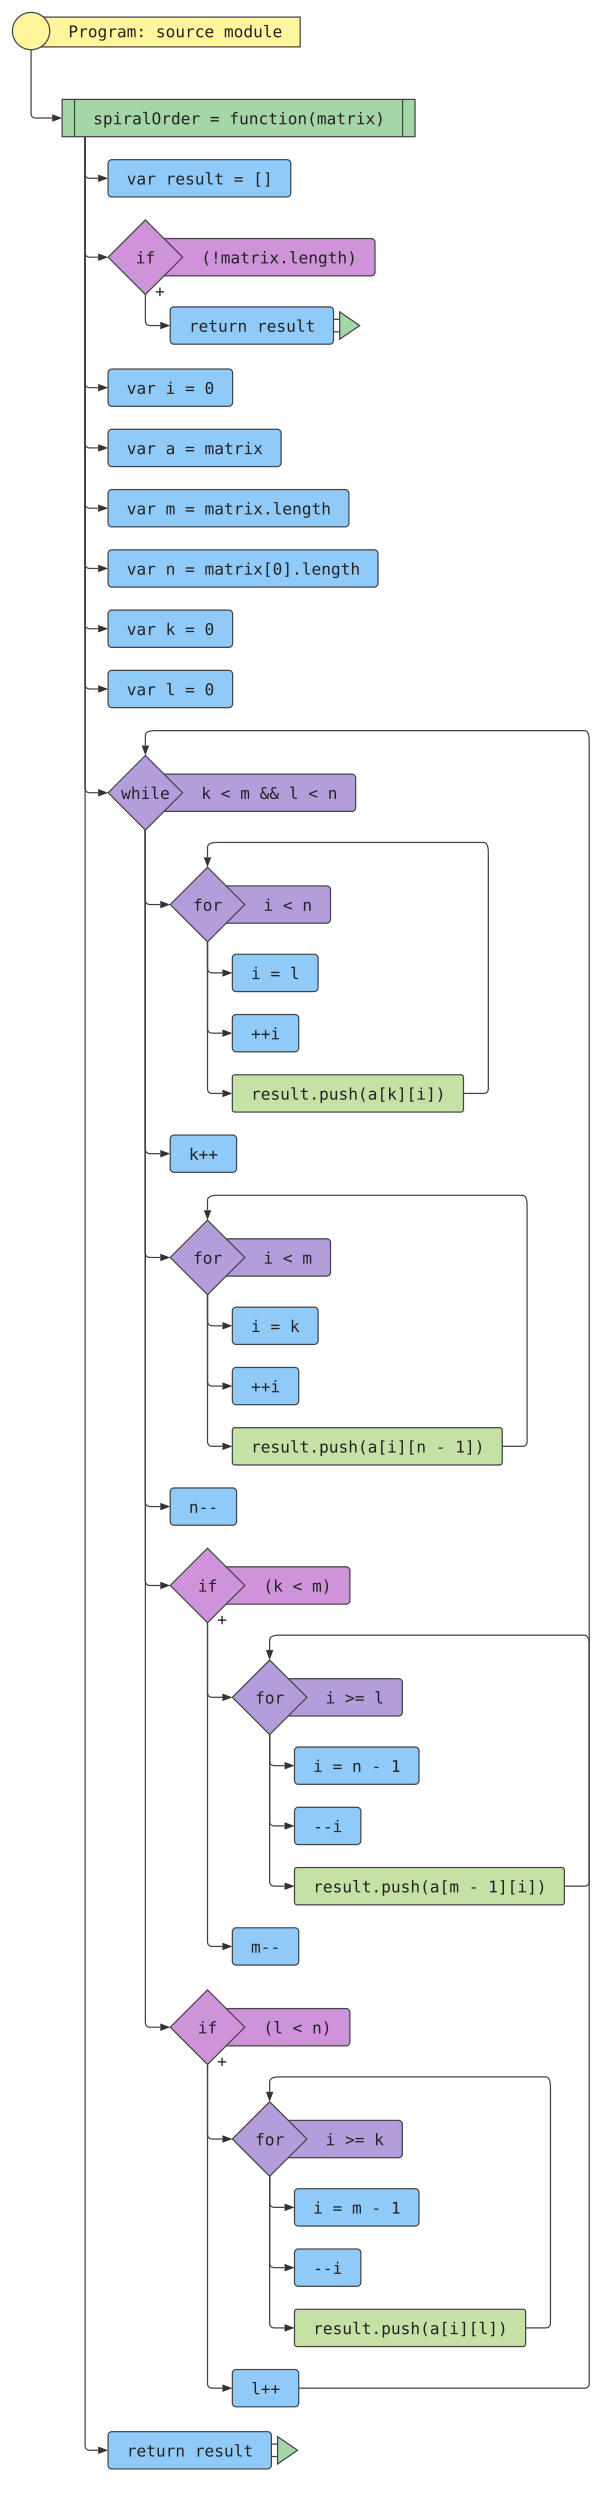
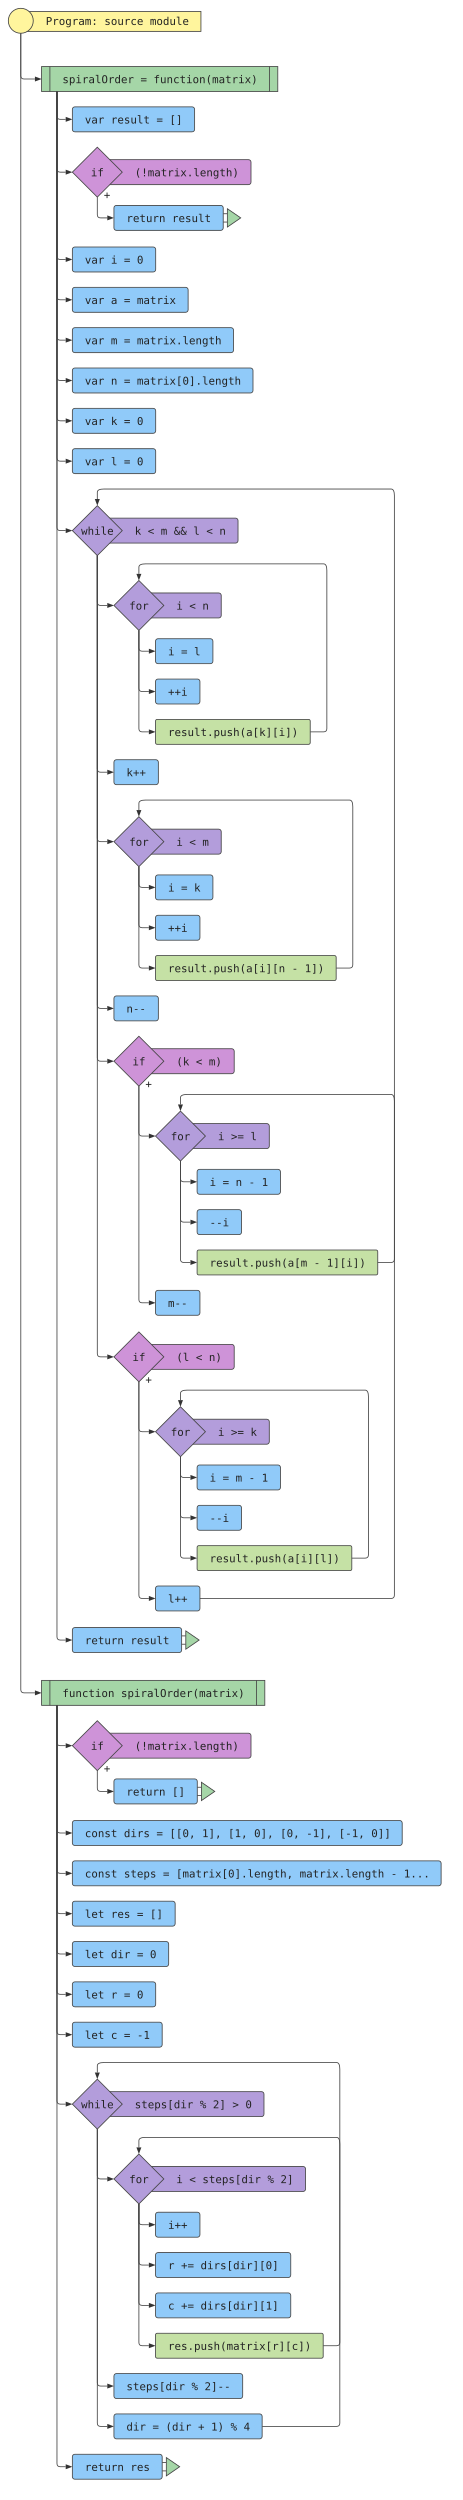
- <svg xmlns="http://www.w3.org/2000/svg" width="480" height="2012">
+ <svg xmlns="http://www.w3.org/2000/svg" width="556" height="3006">
  <g>
    <rect x="50" y="80" width="284" height="30" style="fill:#a5d6a7; stroke:#444; stroke-width:1" />
    <line x1="60" y1="80" x2="60" y2="110" style="fill:#a5d6a7; stroke:#444; stroke-width:1" />
    <line x1="324" y1="80" x2="324" y2="110" style="fill:#a5d6a7; stroke:#444; stroke-width:1" />
    <text x="75" y="100" font-family="monospace" font-size="13" fill="#222">
      <tspan x="75" y="100">spiralOrder = function(matrix)</tspan>
    </text>
  </g>
  <g>
    <rect x="87" y="128.5" width="147" height="30" rx="3" ry="3" style="fill:#90caf9; stroke:#444; stroke-width:1" />
    <text x="102" y="148.5" font-family="monospace" font-size="13" fill="#222">
      <tspan x="102" y="148.5">var result = []</tspan>
    </text>
  </g>
  <g>
    <rect x="117" y="192" width="184.8" height="30" rx="3" ry="3" style="fill:#ce93d8; stroke:#444; stroke-width:1" />
    <polygon points="87,207 117,177 147,207 117,237" style="fill:#ce93d8; stroke:#444; stroke-width:1" />
    <text x="162" y="212" font-family="monospace" font-size="13" fill="#222">
      <tspan x="162" y="212">(!matrix.length)</tspan>
    </text>
    <text x="109.2" y="212" font-family="monospace" font-size="13" fill="#222">if</text>
    <text x="124.8" y="238.95" font-family="monospace" font-size="13" fill="#222">+</text>
  </g>
  <g>
    <rect x="137" y="247" width="131.4" height="30" rx="3" ry="3" style="fill:#90caf9; stroke:#444; stroke-width:1" />
    <line x1="268.4" y1="257" x2="273.4" y2="257" style="fill:#a5d6a7; stroke:#444; stroke-width:1" />
    <line x1="268.4" y1="267" x2="273.4" y2="267" style="fill:#a5d6a7; stroke:#444; stroke-width:1" />
    <path d="M273.4, 251 L289.4, 262 L273.4, 273 Z" fill="#a5d6a7" stroke="#444" stroke-width="1" />
    <text x="152" y="267" font-family="monospace" font-size="13" fill="#222">
      <tspan x="152" y="267">return result</tspan>
    </text>
  </g>
  <g>
    <rect x="87" y="297" width="100.2" height="30" rx="3" ry="3" style="fill:#90caf9; stroke:#444; stroke-width:1" />
    <text x="102" y="317" font-family="monospace" font-size="13" fill="#222">
      <tspan x="102" y="317">var i = 0</tspan>
    </text>
  </g>
  <g>
    <rect x="87" y="345.5" width="139.2" height="30" rx="3" ry="3" style="fill:#90caf9; stroke:#444; stroke-width:1" />
    <text x="102" y="365.5" font-family="monospace" font-size="13" fill="#222">
      <tspan x="102" y="365.5">var a = matrix</tspan>
    </text>
  </g>
  <g>
    <rect x="87" y="394" width="193.8" height="30" rx="3" ry="3" style="fill:#90caf9; stroke:#444; stroke-width:1" />
    <text x="102" y="414" font-family="monospace" font-size="13" fill="#222">
      <tspan x="102" y="414">var m = matrix.length</tspan>
    </text>
  </g>
  <g>
    <rect x="87" y="442.5" width="217.2" height="30" rx="3" ry="3" style="fill:#90caf9; stroke:#444; stroke-width:1" />
    <text x="102" y="462.5" font-family="monospace" font-size="13" fill="#222">
      <tspan x="102" y="462.5">var n = matrix[0].length</tspan>
    </text>
  </g>
  <g>
    <rect x="87" y="491" width="100.2" height="30" rx="3" ry="3" style="fill:#90caf9; stroke:#444; stroke-width:1" />
    <text x="102" y="511" font-family="monospace" font-size="13" fill="#222">
      <tspan x="102" y="511">var k = 0</tspan>
    </text>
  </g>
  <g>
    <rect x="87" y="539.5" width="100.2" height="30" rx="3" ry="3" style="fill:#90caf9; stroke:#444; stroke-width:1" />
    <text x="102" y="559.5" font-family="monospace" font-size="13" fill="#222">
      <tspan x="102" y="559.5">var l = 0</tspan>
    </text>
  </g>
  <g>
    <rect x="117" y="623" width="169.2" height="30" rx="3" ry="3" style="fill:#b39ddb; stroke:#444; stroke-width:1" />
    <polygon points="87,638 117,608 147,638 117,668" style="fill:#b39ddb; stroke:#444; stroke-width:1" />
    <text x="162" y="643" font-family="monospace" font-size="13" fill="#222">
      <tspan x="162" y="643">k &lt; m &amp;&amp; l &lt; n</tspan>
    </text>
    <text x="97.5" y="643" font-family="monospace" font-size="13" fill="#222">while</text>
  </g>
  <g>
    <rect x="167" y="713" width="99" height="30" rx="3" ry="3" style="fill:#b39ddb; stroke:#444; stroke-width:1" />
    <polygon points="137,728 167,698 197,728 167,758" style="fill:#b39ddb; stroke:#444; stroke-width:1" />
    <text x="212" y="733" font-family="monospace" font-size="13" fill="#222">
      <tspan x="212" y="733">i &lt; n</tspan>
    </text>
    <text x="155.3" y="733" font-family="monospace" font-size="13" fill="#222">for</text>
  </g>
  <g>
    <rect x="187" y="768" width="69" height="30" rx="3" ry="3" style="fill:#90caf9; stroke:#444; stroke-width:1" />
    <text x="202" y="788" font-family="monospace" font-size="13" fill="#222">
      <tspan x="202" y="788">i = l</tspan>
    </text>
  </g>
  <g>
    <rect x="187" y="816.5" width="53.4" height="30" rx="3" ry="3" style="fill:#90caf9; stroke:#444; stroke-width:1" />
    <text x="202" y="836.5" font-family="monospace" font-size="13" fill="#222">
      <tspan x="202" y="836.5">++i</tspan>
    </text>
  </g>
  <g>
    <rect x="187" y="865" width="186" height="30" rx="2" ry="2" style="fill:#C5E1A5; stroke:#444; stroke-width:1" />
    <text x="202" y="885" font-family="monospace" font-size="13" fill="#222">
      <tspan x="202" y="885">result.push(a[k][i])</tspan>
    </text>
  </g>
  <g>
    <rect x="137" y="913.5" width="53.4" height="30" rx="3" ry="3" style="fill:#90caf9; stroke:#444; stroke-width:1" />
    <text x="152" y="933.5" font-family="monospace" font-size="13" fill="#222">
      <tspan x="152" y="933.5">k++</tspan>
    </text>
  </g>
  <g>
    <rect x="167" y="997" width="99" height="30" rx="3" ry="3" style="fill:#b39ddb; stroke:#444; stroke-width:1" />
    <polygon points="137,1012 167,982 197,1012 167,1042" style="fill:#b39ddb; stroke:#444; stroke-width:1" />
    <text x="212" y="1017" font-family="monospace" font-size="13" fill="#222">
      <tspan x="212" y="1017">i &lt; m</tspan>
    </text>
    <text x="155.3" y="1017" font-family="monospace" font-size="13" fill="#222">for</text>
  </g>
  <g>
    <rect x="187" y="1052" width="69" height="30" rx="3" ry="3" style="fill:#90caf9; stroke:#444; stroke-width:1" />
    <text x="202" y="1072" font-family="monospace" font-size="13" fill="#222">
      <tspan x="202" y="1072">i = k</tspan>
    </text>
  </g>
  <g>
    <rect x="187" y="1100.5" width="53.4" height="30" rx="3" ry="3" style="fill:#90caf9; stroke:#444; stroke-width:1" />
    <text x="202" y="1120.5" font-family="monospace" font-size="13" fill="#222">
      <tspan x="202" y="1120.5">++i</tspan>
    </text>
  </g>
  <g>
    <rect x="187" y="1149" width="217.2" height="30" rx="2" ry="2" style="fill:#C5E1A5; stroke:#444; stroke-width:1" />
    <text x="202" y="1169" font-family="monospace" font-size="13" fill="#222">
      <tspan x="202" y="1169">result.push(a[i][n - 1])</tspan>
    </text>
  </g>
  <g>
    <rect x="137" y="1197.5" width="53.4" height="30" rx="3" ry="3" style="fill:#90caf9; stroke:#444; stroke-width:1" />
    <text x="152" y="1217.5" font-family="monospace" font-size="13" fill="#222">
      <tspan x="152" y="1217.5">n--</tspan>
    </text>
  </g>
  <g>
    <rect x="167" y="1261" width="114.6" height="30" rx="3" ry="3" style="fill:#ce93d8; stroke:#444; stroke-width:1" />
    <polygon points="137,1276 167,1246 197,1276 167,1306" style="fill:#ce93d8; stroke:#444; stroke-width:1" />
    <text x="212" y="1281" font-family="monospace" font-size="13" fill="#222">
      <tspan x="212" y="1281">(k &lt; m)</tspan>
    </text>
    <text x="159.2" y="1281" font-family="monospace" font-size="13" fill="#222">if</text>
    <text x="174.8" y="1307.95" font-family="monospace" font-size="13" fill="#222">+</text>
  </g>
  <g>
    <rect x="217" y="1351" width="106.8" height="30" rx="3" ry="3" style="fill:#b39ddb; stroke:#444; stroke-width:1" />
    <polygon points="187,1366 217,1336 247,1366 217,1396" style="fill:#b39ddb; stroke:#444; stroke-width:1" />
    <text x="262" y="1371" font-family="monospace" font-size="13" fill="#222">
      <tspan x="262" y="1371">i &gt;= l</tspan>
    </text>
    <text x="205.3" y="1371" font-family="monospace" font-size="13" fill="#222">for</text>
  </g>
  <g>
    <rect x="237" y="1406" width="100.2" height="30" rx="3" ry="3" style="fill:#90caf9; stroke:#444; stroke-width:1" />
    <text x="252" y="1426" font-family="monospace" font-size="13" fill="#222">
      <tspan x="252" y="1426">i = n - 1</tspan>
    </text>
  </g>
  <g>
    <rect x="237" y="1454.5" width="53.4" height="30" rx="3" ry="3" style="fill:#90caf9; stroke:#444; stroke-width:1" />
    <text x="252" y="1474.5" font-family="monospace" font-size="13" fill="#222">
      <tspan x="252" y="1474.5">--i</tspan>
    </text>
  </g>
  <g>
    <rect x="237" y="1503" width="217.2" height="30" rx="2" ry="2" style="fill:#C5E1A5; stroke:#444; stroke-width:1" />
    <text x="252" y="1523" font-family="monospace" font-size="13" fill="#222">
      <tspan x="252" y="1523">result.push(a[m - 1][i])</tspan>
    </text>
  </g>
  <g>
    <rect x="187" y="1551.5" width="53.4" height="30" rx="3" ry="3" style="fill:#90caf9; stroke:#444; stroke-width:1" />
    <text x="202" y="1571.5" font-family="monospace" font-size="13" fill="#222">
      <tspan x="202" y="1571.5">m--</tspan>
    </text>
  </g>
  <g>
    <rect x="167" y="1616.5" width="114.6" height="30" rx="3" ry="3" style="fill:#ce93d8; stroke:#444; stroke-width:1" />
    <polygon points="137,1631.5 167,1601.5 197,1631.5 167,1661.5" style="fill:#ce93d8; stroke:#444; stroke-width:1" />
    <text x="212" y="1636.5" font-family="monospace" font-size="13" fill="#222">
      <tspan x="212" y="1636.5">(l &lt; n)</tspan>
    </text>
    <text x="159.2" y="1636.5" font-family="monospace" font-size="13" fill="#222">if</text>
    <text x="174.8" y="1663.45" font-family="monospace" font-size="13" fill="#222">+</text>
  </g>
  <g>
    <rect x="217" y="1706.5" width="106.8" height="30" rx="3" ry="3" style="fill:#b39ddb; stroke:#444; stroke-width:1" />
    <polygon points="187,1721.5 217,1691.5 247,1721.5 217,1751.5" style="fill:#b39ddb; stroke:#444; stroke-width:1" />
    <text x="262" y="1726.5" font-family="monospace" font-size="13" fill="#222">
      <tspan x="262" y="1726.5">i &gt;= k</tspan>
    </text>
    <text x="205.3" y="1726.5" font-family="monospace" font-size="13" fill="#222">for</text>
  </g>
  <g>
    <rect x="237" y="1761.5" width="100.2" height="30" rx="3" ry="3" style="fill:#90caf9; stroke:#444; stroke-width:1" />
    <text x="252" y="1781.5" font-family="monospace" font-size="13" fill="#222">
      <tspan x="252" y="1781.5">i = m - 1</tspan>
    </text>
  </g>
  <g>
    <rect x="237" y="1810" width="53.4" height="30" rx="3" ry="3" style="fill:#90caf9; stroke:#444; stroke-width:1" />
    <text x="252" y="1830" font-family="monospace" font-size="13" fill="#222">
      <tspan x="252" y="1830">--i</tspan>
    </text>
  </g>
  <g>
    <rect x="237" y="1858.5" width="186" height="30" rx="2" ry="2" style="fill:#C5E1A5; stroke:#444; stroke-width:1" />
    <text x="252" y="1878.5" font-family="monospace" font-size="13" fill="#222">
      <tspan x="252" y="1878.5">result.push(a[i][l])</tspan>
    </text>
  </g>
  <g>
    <rect x="187" y="1907" width="53.4" height="30" rx="3" ry="3" style="fill:#90caf9; stroke:#444; stroke-width:1" />
    <text x="202" y="1927" font-family="monospace" font-size="13" fill="#222">
      <tspan x="202" y="1927">l++</tspan>
    </text>
  </g>
  <g>
    <rect x="87" y="1957" width="131.4" height="30" rx="3" ry="3" style="fill:#90caf9; stroke:#444; stroke-width:1" />
    <line x1="218.4" y1="1967" x2="223.4" y2="1967" style="fill:#a5d6a7; stroke:#444; stroke-width:1" />
    <line x1="218.4" y1="1977" x2="223.4" y2="1977" style="fill:#a5d6a7; stroke:#444; stroke-width:1" />
    <path d="M223.4, 1961 L239.4, 1972 L223.4, 1983 Z" fill="#a5d6a7" stroke="#444" stroke-width="1" />
    <text x="102" y="1977" font-family="monospace" font-size="13" fill="#222">
      <tspan x="102" y="1977">return result</tspan>
    </text>
  </g>
  <g>
+     <rect x="50" y="2020.5" width="268.4" height="30" style="fill:#a5d6a7; stroke:#444; stroke-width:1" />
+     <line x1="60" y1="2020.5" x2="60" y2="2050.5" style="fill:#a5d6a7; stroke:#444; stroke-width:1" />
+     <line x1="308.4" y1="2020.5" x2="308.4" y2="2050.5" style="fill:#a5d6a7; stroke:#444; stroke-width:1" />
+     <text x="75" y="2040.5" font-family="monospace" font-size="13" fill="#222">
+       <tspan x="75" y="2040.5">function spiralOrder(matrix)</tspan>
+     </text>
+   </g>
+   <g>
+     <rect x="117" y="2084" width="184.8" height="30" rx="3" ry="3" style="fill:#ce93d8; stroke:#444; stroke-width:1" />
+     <polygon points="87,2099 117,2069 147,2099 117,2129" style="fill:#ce93d8; stroke:#444; stroke-width:1" />
+     <text x="162" y="2104" font-family="monospace" font-size="13" fill="#222">
+       <tspan x="162" y="2104">(!matrix.length)</tspan>
+     </text>
+     <text x="109.2" y="2104" font-family="monospace" font-size="13" fill="#222">if</text>
+     <text x="124.8" y="2130.95" font-family="monospace" font-size="13" fill="#222">+</text>
+   </g>
+   <g>
+     <rect x="137" y="2139" width="100.2" height="30" rx="3" ry="3" style="fill:#90caf9; stroke:#444; stroke-width:1" />
+     <line x1="237.2" y1="2149" x2="242.2" y2="2149" style="fill:#a5d6a7; stroke:#444; stroke-width:1" />
+     <line x1="237.2" y1="2159" x2="242.2" y2="2159" style="fill:#a5d6a7; stroke:#444; stroke-width:1" />
+     <path d="M242.2, 2143 L258.2, 2154 L242.2, 2165 Z" fill="#a5d6a7" stroke="#444" stroke-width="1" />
+     <text x="152" y="2159" font-family="monospace" font-size="13" fill="#222">
+       <tspan x="152" y="2159">return []</tspan>
+     </text>
+   </g>
+   <g>
+     <rect x="87" y="2189" width="396.6" height="30" rx="3" ry="3" style="fill:#90caf9; stroke:#444; stroke-width:1" />
+     <text x="102" y="2209" font-family="monospace" font-size="13" fill="#222">
+       <tspan x="102" y="2209">const dirs = [[0, 1], [1, 0], [0, -1], [-1, 0]]</tspan>
+     </text>
+   </g>
+   <g>
+     <rect x="87" y="2237.5" width="443.4" height="30" rx="3" ry="3" style="fill:#90caf9; stroke:#444; stroke-width:1" />
+     <text x="102" y="2257.5" font-family="monospace" font-size="13" fill="#222">
+       <tspan x="102" y="2257.5">const steps = [matrix[0].length, matrix.length - 1...</tspan>
+     </text>
+   </g>
+   <g>
+     <rect x="87" y="2286" width="123.6" height="30" rx="3" ry="3" style="fill:#90caf9; stroke:#444; stroke-width:1" />
+     <text x="102" y="2306" font-family="monospace" font-size="13" fill="#222">
+       <tspan x="102" y="2306">let res = []</tspan>
+     </text>
+   </g>
+   <g>
+     <rect x="87" y="2334.5" width="115.8" height="30" rx="3" ry="3" style="fill:#90caf9; stroke:#444; stroke-width:1" />
+     <text x="102" y="2354.5" font-family="monospace" font-size="13" fill="#222">
+       <tspan x="102" y="2354.5">let dir = 0</tspan>
+     </text>
+   </g>
+   <g>
+     <rect x="87" y="2383" width="100.2" height="30" rx="3" ry="3" style="fill:#90caf9; stroke:#444; stroke-width:1" />
+     <text x="102" y="2403" font-family="monospace" font-size="13" fill="#222">
+       <tspan x="102" y="2403">let r = 0</tspan>
+     </text>
+   </g>
+   <g>
+     <rect x="87" y="2431.5" width="108" height="30" rx="3" ry="3" style="fill:#90caf9; stroke:#444; stroke-width:1" />
+     <text x="102" y="2451.5" font-family="monospace" font-size="13" fill="#222">
+       <tspan x="102" y="2451.5">let c = -1</tspan>
+     </text>
+   </g>
+   <g>
+     <rect x="117" y="2515" width="200.4" height="30" rx="3" ry="3" style="fill:#b39ddb; stroke:#444; stroke-width:1" />
+     <polygon points="87,2530 117,2500 147,2530 117,2560" style="fill:#b39ddb; stroke:#444; stroke-width:1" />
+     <text x="162" y="2535" font-family="monospace" font-size="13" fill="#222">
+       <tspan x="162" y="2535">steps[dir % 2] &gt; 0</tspan>
+     </text>
+     <text x="97.5" y="2535" font-family="monospace" font-size="13" fill="#222">while</text>
+   </g>
+   <g>
+     <rect x="167" y="2605" width="200.4" height="30" rx="3" ry="3" style="fill:#b39ddb; stroke:#444; stroke-width:1" />
+     <polygon points="137,2620 167,2590 197,2620 167,2650" style="fill:#b39ddb; stroke:#444; stroke-width:1" />
+     <text x="212" y="2625" font-family="monospace" font-size="13" fill="#222">
+       <tspan x="212" y="2625">i &lt; steps[dir % 2]</tspan>
+     </text>
+     <text x="155.3" y="2625" font-family="monospace" font-size="13" fill="#222">for</text>
+   </g>
+   <g>
+     <rect x="187" y="2660" width="53.4" height="30" rx="3" ry="3" style="fill:#90caf9; stroke:#444; stroke-width:1" />
+     <text x="202" y="2680" font-family="monospace" font-size="13" fill="#222">
+       <tspan x="202" y="2680">i++</tspan>
+     </text>
+   </g>
+   <g>
+     <rect x="187" y="2708.5" width="162.6" height="30" rx="3" ry="3" style="fill:#90caf9; stroke:#444; stroke-width:1" />
+     <text x="202" y="2728.5" font-family="monospace" font-size="13" fill="#222">
+       <tspan x="202" y="2728.5">r += dirs[dir][0]</tspan>
+     </text>
+   </g>
+   <g>
+     <rect x="187" y="2757" width="162.6" height="30" rx="3" ry="3" style="fill:#90caf9; stroke:#444; stroke-width:1" />
+     <text x="202" y="2777" font-family="monospace" font-size="13" fill="#222">
+       <tspan x="202" y="2777">c += dirs[dir][1]</tspan>
+     </text>
+   </g>
+   <g>
+     <rect x="187" y="2805.5" width="201.6" height="30" rx="2" ry="2" style="fill:#C5E1A5; stroke:#444; stroke-width:1" />
+     <text x="202" y="2825.5" font-family="monospace" font-size="13" fill="#222">
+       <tspan x="202" y="2825.5">res.push(matrix[r][c])</tspan>
+     </text>
+   </g>
+   <g>
+     <rect x="137" y="2854" width="154.8" height="30" rx="3" ry="3" style="fill:#90caf9; stroke:#444; stroke-width:1" />
+     <text x="152" y="2874" font-family="monospace" font-size="13" fill="#222">
+       <tspan x="152" y="2874">steps[dir % 2]--</tspan>
+     </text>
+   </g>
+   <g>
+     <rect x="137" y="2902.5" width="178.2" height="30" rx="3" ry="3" style="fill:#90caf9; stroke:#444; stroke-width:1" />
+     <text x="152" y="2922.5" font-family="monospace" font-size="13" fill="#222">
+       <tspan x="152" y="2922.5">dir = (dir + 1) % 4</tspan>
+     </text>
+   </g>
+   <g>
+     <rect x="87" y="2951" width="108" height="30" rx="3" ry="3" style="fill:#90caf9; stroke:#444; stroke-width:1" />
+     <line x1="195" y1="2961" x2="200" y2="2961" style="fill:#a5d6a7; stroke:#444; stroke-width:1" />
+     <line x1="195" y1="2971" x2="200" y2="2971" style="fill:#a5d6a7; stroke:#444; stroke-width:1" />
+     <path d="M200, 2955 L216, 2966 L200, 2977 Z" fill="#a5d6a7" stroke="#444" stroke-width="1" />
+     <text x="102" y="2971" font-family="monospace" font-size="13" fill="#222">
+       <tspan x="102" y="2971">return res</tspan>
+     </text>
+   </g>
+   <g>
    <rect x="25" y="13.75" width="216.6" height="24" style="fill:#fff59d; stroke:#444; stroke-width:1" />
    <circle cx="25" cy="25" r="15" style="fill:#fff59d; stroke:#444; stroke-width:1" />
    <text x="55" y="30" font-family="monospace" font-size="13" fill="#222">
      <tspan x="55" y="30">Program: source module</tspan>
    </text>
  </g>
  <g>
    <path d="M25, 40 L25 91 Q25 95                 29 95                 L42 95 " style="fill:none; stroke:#444; stroke-width:1" />
    <path d="M42, 92 L50, 95 L42, 98 Z" fill="#333" />
  </g>
  <g>
    <path d="M68.5, 110 L68.5 139.5 Q68.5 143.5                 72.5 143.5                 L79 143.5 " style="fill:none; stroke:#444; stroke-width:1" />
    <path d="M79, 140.5 L87, 143.5 L79, 146.5 Z" fill="#333" />
  </g>
  <g>
    <path d="M68.5, 110 L68.5 203 Q68.5 207                 72.5 207                 L79 207 " style="fill:none; stroke:#444; stroke-width:1" />
    <path d="M79, 204 L87, 207 L79, 210 Z" fill="#333" />
  </g>
  <g>
    <path d="M117, 237 L117 258 Q117 262                 121 262                 L129 262 " style="fill:none; stroke:#444; stroke-width:1" />
    <path d="M129, 259 L137, 262 L129, 265 Z" fill="#333" />
  </g>
  <g>
    <path d="M68.5, 110 L68.5 308 Q68.5 312                 72.5 312                 L79 312 " style="fill:none; stroke:#444; stroke-width:1" />
    <path d="M79, 309 L87, 312 L79, 315 Z" fill="#333" />
  </g>
  <g>
    <path d="M68.5, 110 L68.5 356.5 Q68.5 360.5                 72.5 360.5                 L79 360.5 " style="fill:none; stroke:#444; stroke-width:1" />
    <path d="M79, 357.5 L87, 360.5 L79, 363.5 Z" fill="#333" />
  </g>
  <g>
    <path d="M68.5, 110 L68.5 405 Q68.5 409                 72.5 409                 L79 409 " style="fill:none; stroke:#444; stroke-width:1" />
    <path d="M79, 406 L87, 409 L79, 412 Z" fill="#333" />
  </g>
  <g>
    <path d="M68.5, 110 L68.5 453.5 Q68.5 457.5                 72.5 457.5                 L79 457.5 " style="fill:none; stroke:#444; stroke-width:1" />
    <path d="M79, 454.5 L87, 457.5 L79, 460.5 Z" fill="#333" />
  </g>
  <g>
    <path d="M68.5, 110 L68.5 502 Q68.5 506                 72.5 506                 L79 506 " style="fill:none; stroke:#444; stroke-width:1" />
    <path d="M79, 503 L87, 506 L79, 509 Z" fill="#333" />
  </g>
  <g>
    <path d="M68.5, 110 L68.5 550.5 Q68.5 554.5                 72.5 554.5                 L79 554.5 " style="fill:none; stroke:#444; stroke-width:1" />
    <path d="M79, 551.5 L87, 554.5 L79, 557.5 Z" fill="#333" />
  </g>
  <g>
    <path d="M68.5, 110 L68.5 634 Q68.5 638                 72.5 638                 L79 638 " style="fill:none; stroke:#444; stroke-width:1" />
    <path d="M79, 635 L87, 638 L79, 641 Z" fill="#333" />
  </g>
  <g>
    <path d="M117, 668 L117 724 Q117 728                 121 728                 L129 728 " style="fill:none; stroke:#444; stroke-width:1" />
    <path d="M129, 725 L137, 728 L129, 731 Z" fill="#333" />
  </g>
  <g>
    <path d="M167, 758 L167 779 Q167 783                 171 783                 L179 783 " style="fill:none; stroke:#444; stroke-width:1" />
    <path d="M179, 780 L187, 783 L179, 786 Z" fill="#333" />
  </g>
  <g>
    <path d="M167, 758 L167 827.5 Q167 831.5                 171 831.5                 L179 831.5 " style="fill:none; stroke:#444; stroke-width:1" />
    <path d="M179, 828.5 L187, 831.5 L179, 834.5 Z" fill="#333" />
  </g>
  <g>
    <path d="M167, 758 L167 876 Q167 880                 171 880                 L179 880 " style="fill:none; stroke:#444; stroke-width:1" />
    <path d="M179, 877 L187, 880 L179, 883 Z" fill="#333" />
  </g>
  <g>
    <path d="M373, 880 L389 880  Q393 880                 393 876                 L393 686 Q393 678                 389 678                 L175 678  Q167 678                 167 682                 L167 690" style="fill:none; stroke:#444; stroke-width:1" />
    <path d="M164, 690 L167, 698 L170, 690 Z" fill="#333" />
  </g>
  <g>
    <path d="M117, 668 L117 924.5 Q117 928.5                 121 928.5                 L129 928.5 " style="fill:none; stroke:#444; stroke-width:1" />
    <path d="M129, 925.5 L137, 928.5 L129, 931.5 Z" fill="#333" />
  </g>
  <g>
    <path d="M117, 668 L117 1008 Q117 1012                 121 1012                 L129 1012 " style="fill:none; stroke:#444; stroke-width:1" />
    <path d="M129, 1009 L137, 1012 L129, 1015 Z" fill="#333" />
  </g>
  <g>
    <path d="M167, 1042 L167 1063 Q167 1067                 171 1067                 L179 1067 " style="fill:none; stroke:#444; stroke-width:1" />
    <path d="M179, 1064 L187, 1067 L179, 1070 Z" fill="#333" />
  </g>
  <g>
    <path d="M167, 1042 L167 1111.5 Q167 1115.5                 171 1115.5                 L179 1115.5 " style="fill:none; stroke:#444; stroke-width:1" />
    <path d="M179, 1112.5 L187, 1115.5 L179, 1118.5 Z" fill="#333" />
  </g>
  <g>
    <path d="M167, 1042 L167 1160 Q167 1164                 171 1164                 L179 1164 " style="fill:none; stroke:#444; stroke-width:1" />
    <path d="M179, 1161 L187, 1164 L179, 1167 Z" fill="#333" />
  </g>
  <g>
    <path d="M404.2, 1164 L420.2 1164  Q424.2 1164                 424.2 1160                 L424.2 970 Q424.2 962                 420.2 962                 L175 962  Q167 962                 167 966                 L167 974" style="fill:none; stroke:#444; stroke-width:1" />
    <path d="M164, 974 L167, 982 L170, 974 Z" fill="#333" />
  </g>
  <g>
    <path d="M117, 668 L117 1208.5 Q117 1212.5                 121 1212.5                 L129 1212.5 " style="fill:none; stroke:#444; stroke-width:1" />
    <path d="M129, 1209.5 L137, 1212.5 L129, 1215.5 Z" fill="#333" />
  </g>
  <g>
    <path d="M117, 668 L117 1272 Q117 1276                 121 1276                 L129 1276 " style="fill:none; stroke:#444; stroke-width:1" />
    <path d="M129, 1273 L137, 1276 L129, 1279 Z" fill="#333" />
  </g>
  <g>
    <path d="M167, 1306 L167 1362 Q167 1366                 171 1366                 L179 1366 " style="fill:none; stroke:#444; stroke-width:1" />
    <path d="M179, 1363 L187, 1366 L179, 1369 Z" fill="#333" />
  </g>
  <g>
    <path d="M217, 1396 L217 1417 Q217 1421                 221 1421                 L229 1421 " style="fill:none; stroke:#444; stroke-width:1" />
    <path d="M229, 1418 L237, 1421 L229, 1424 Z" fill="#333" />
  </g>
  <g>
    <path d="M217, 1396 L217 1465.5 Q217 1469.5                 221 1469.5                 L229 1469.5 " style="fill:none; stroke:#444; stroke-width:1" />
    <path d="M229, 1466.5 L237, 1469.5 L229, 1472.5 Z" fill="#333" />
  </g>
  <g>
    <path d="M217, 1396 L217 1514 Q217 1518                 221 1518                 L229 1518 " style="fill:none; stroke:#444; stroke-width:1" />
    <path d="M229, 1515 L237, 1518 L229, 1521 Z" fill="#333" />
  </g>
  <g>
    <path d="M454.2, 1518 L470.2 1518  Q474.2 1518                 474.2 1514                 L474.2 1324 Q474.2 1316                 470.2 1316                 L225 1316  Q217 1316                 217 1320                 L217 1328" style="fill:none; stroke:#444; stroke-width:1" />
    <path d="M214, 1328 L217, 1336 L220, 1328 Z" fill="#333" />
  </g>
  <g>
    <path d="M167, 1306 L167 1562.5 Q167 1566.5                 171 1566.5                 L179 1566.5 " style="fill:none; stroke:#444; stroke-width:1" />
    <path d="M179, 1563.5 L187, 1566.5 L179, 1569.5 Z" fill="#333" />
  </g>
  <g>
    <path d="M117, 668 L117 1627.5 Q117 1631.5                 121 1631.5                 L129 1631.5 " style="fill:none; stroke:#444; stroke-width:1" />
    <path d="M129, 1628.5 L137, 1631.5 L129, 1634.5 Z" fill="#333" />
  </g>
  <g>
    <path d="M167, 1661.5 L167 1717.5 Q167 1721.5                 171 1721.5                 L179 1721.5 " style="fill:none; stroke:#444; stroke-width:1" />
    <path d="M179, 1718.5 L187, 1721.5 L179, 1724.5 Z" fill="#333" />
  </g>
  <g>
    <path d="M217, 1751.5 L217 1772.5 Q217 1776.5                 221 1776.5                 L229 1776.5 " style="fill:none; stroke:#444; stroke-width:1" />
    <path d="M229, 1773.5 L237, 1776.5 L229, 1779.5 Z" fill="#333" />
  </g>
  <g>
    <path d="M217, 1751.5 L217 1821 Q217 1825                 221 1825                 L229 1825 " style="fill:none; stroke:#444; stroke-width:1" />
    <path d="M229, 1822 L237, 1825 L229, 1828 Z" fill="#333" />
  </g>
  <g>
    <path d="M217, 1751.5 L217 1869.5 Q217 1873.5                 221 1873.5                 L229 1873.5 " style="fill:none; stroke:#444; stroke-width:1" />
    <path d="M229, 1870.5 L237, 1873.5 L229, 1876.5 Z" fill="#333" />
  </g>
  <g>
    <path d="M423, 1873.5 L439 1873.5  Q443 1873.5                 443 1869.5                 L443 1679.5 Q443 1671.5                 439 1671.5                 L225 1671.5  Q217 1671.5                 217 1675.5                 L217 1683.5" style="fill:none; stroke:#444; stroke-width:1" />
    <path d="M214, 1683.5 L217, 1691.5 L220, 1683.5 Z" fill="#333" />
  </g>
  <g>
    <path d="M167, 1661.5 L167 1918 Q167 1922                 171 1922                 L179 1922 " style="fill:none; stroke:#444; stroke-width:1" />
    <path d="M179, 1919 L187, 1922 L179, 1925 Z" fill="#333" />
  </g>
  <g>
    <path d="M240.4, 1922 L470.2 1922  Q474.2 1922                 474.2 1918                 L474.2 596 Q474.2 588                 470.2 588                 L125 588  Q117 588                 117 592                 L117 600" style="fill:none; stroke:#444; stroke-width:1" />
    <path d="M114, 600 L117, 608 L120, 600 Z" fill="#333" />
  </g>
  <g>
    <path d="M68.5, 110 L68.5 1968 Q68.5 1972                 72.5 1972                 L79 1972 " style="fill:none; stroke:#444; stroke-width:1" />
    <path d="M79, 1969 L87, 1972 L79, 1975 Z" fill="#333" />
  </g>
+   <g>
+     <path d="M25, 40 L25 2031.5 Q25 2035.5                 29 2035.5                 L42 2035.5 " style="fill:none; stroke:#444; stroke-width:1" />
+     <path d="M42, 2032.5 L50, 2035.5 L42, 2038.5 Z" fill="#333" />
+   </g>
+   <g>
+     <path d="M68.5, 2050.5 L68.5 2095 Q68.5 2099                 72.5 2099                 L79 2099 " style="fill:none; stroke:#444; stroke-width:1" />
+     <path d="M79, 2096 L87, 2099 L79, 2102 Z" fill="#333" />
+   </g>
+   <g>
+     <path d="M117, 2129 L117 2150 Q117 2154                 121 2154                 L129 2154 " style="fill:none; stroke:#444; stroke-width:1" />
+     <path d="M129, 2151 L137, 2154 L129, 2157 Z" fill="#333" />
+   </g>
+   <g>
+     <path d="M68.5, 2050.5 L68.5 2200 Q68.5 2204                 72.5 2204                 L79 2204 " style="fill:none; stroke:#444; stroke-width:1" />
+     <path d="M79, 2201 L87, 2204 L79, 2207 Z" fill="#333" />
+   </g>
+   <g>
+     <path d="M68.5, 2050.5 L68.5 2248.5 Q68.5 2252.5                 72.5 2252.5                 L79 2252.5 " style="fill:none; stroke:#444; stroke-width:1" />
+     <path d="M79, 2249.5 L87, 2252.5 L79, 2255.5 Z" fill="#333" />
+   </g>
+   <g>
+     <path d="M68.5, 2050.5 L68.5 2297 Q68.5 2301                 72.5 2301                 L79 2301 " style="fill:none; stroke:#444; stroke-width:1" />
+     <path d="M79, 2298 L87, 2301 L79, 2304 Z" fill="#333" />
+   </g>
+   <g>
+     <path d="M68.5, 2050.5 L68.5 2345.5 Q68.5 2349.5                 72.5 2349.5                 L79 2349.5 " style="fill:none; stroke:#444; stroke-width:1" />
+     <path d="M79, 2346.5 L87, 2349.5 L79, 2352.5 Z" fill="#333" />
+   </g>
+   <g>
+     <path d="M68.5, 2050.5 L68.5 2394 Q68.5 2398                 72.5 2398                 L79 2398 " style="fill:none; stroke:#444; stroke-width:1" />
+     <path d="M79, 2395 L87, 2398 L79, 2401 Z" fill="#333" />
+   </g>
+   <g>
+     <path d="M68.5, 2050.5 L68.5 2442.5 Q68.5 2446.5                 72.5 2446.5                 L79 2446.5 " style="fill:none; stroke:#444; stroke-width:1" />
+     <path d="M79, 2443.5 L87, 2446.5 L79, 2449.5 Z" fill="#333" />
+   </g>
+   <g>
+     <path d="M68.5, 2050.5 L68.5 2526 Q68.5 2530                 72.5 2530                 L79 2530 " style="fill:none; stroke:#444; stroke-width:1" />
+     <path d="M79, 2527 L87, 2530 L79, 2533 Z" fill="#333" />
+   </g>
+   <g>
+     <path d="M117, 2560 L117 2616 Q117 2620                 121 2620                 L129 2620 " style="fill:none; stroke:#444; stroke-width:1" />
+     <path d="M129, 2617 L137, 2620 L129, 2623 Z" fill="#333" />
+   </g>
+   <g>
+     <path d="M167, 2650 L167 2671 Q167 2675                 171 2675                 L179 2675 " style="fill:none; stroke:#444; stroke-width:1" />
+     <path d="M179, 2672 L187, 2675 L179, 2678 Z" fill="#333" />
+   </g>
+   <g>
+     <path d="M167, 2650 L167 2719.5 Q167 2723.5                 171 2723.5                 L179 2723.5 " style="fill:none; stroke:#444; stroke-width:1" />
+     <path d="M179, 2720.5 L187, 2723.5 L179, 2726.5 Z" fill="#333" />
+   </g>
+   <g>
+     <path d="M167, 2650 L167 2768 Q167 2772                 171 2772                 L179 2772 " style="fill:none; stroke:#444; stroke-width:1" />
+     <path d="M179, 2769 L187, 2772 L179, 2775 Z" fill="#333" />
+   </g>
+   <g>
+     <path d="M167, 2650 L167 2816.5 Q167 2820.5                 171 2820.5                 L179 2820.5 " style="fill:none; stroke:#444; stroke-width:1" />
+     <path d="M179, 2817.5 L187, 2820.5 L179, 2823.5 Z" fill="#333" />
+   </g>
+   <g>
+     <path d="M388.6, 2820.5 L404.6 2820.5  Q408.6 2820.5                 408.6 2816.5                 L408.6 2578 Q408.6 2570                 404.6 2570                 L175 2570  Q167 2570                 167 2574                 L167 2582" style="fill:none; stroke:#444; stroke-width:1" />
+     <path d="M164, 2582 L167, 2590 L170, 2582 Z" fill="#333" />
+   </g>
+   <g>
+     <path d="M117, 2560 L117 2865 Q117 2869                 121 2869                 L129 2869 " style="fill:none; stroke:#444; stroke-width:1" />
+     <path d="M129, 2866 L137, 2869 L129, 2872 Z" fill="#333" />
+   </g>
+   <g>
+     <path d="M117, 2560 L117 2913.5 Q117 2917.5                 121 2917.5                 L129 2917.5 " style="fill:none; stroke:#444; stroke-width:1" />
+     <path d="M129, 2914.5 L137, 2917.5 L129, 2920.5 Z" fill="#333" />
+   </g>
+   <g>
+     <path d="M315.2, 2917.5 L404.6 2917.5  Q408.6 2917.5                 408.6 2913.5                 L408.6 2488 Q408.6 2480                 404.6 2480                 L125 2480  Q117 2480                 117 2484                 L117 2492" style="fill:none; stroke:#444; stroke-width:1" />
+     <path d="M114, 2492 L117, 2500 L120, 2492 Z" fill="#333" />
+   </g>
+   <g>
+     <path d="M68.5, 2050.5 L68.5 2962 Q68.5 2966                 72.5 2966                 L79 2966 " style="fill:none; stroke:#444; stroke-width:1" />
+     <path d="M79, 2963 L87, 2966 L79, 2969 Z" fill="#333" />
+   </g>
</svg>
